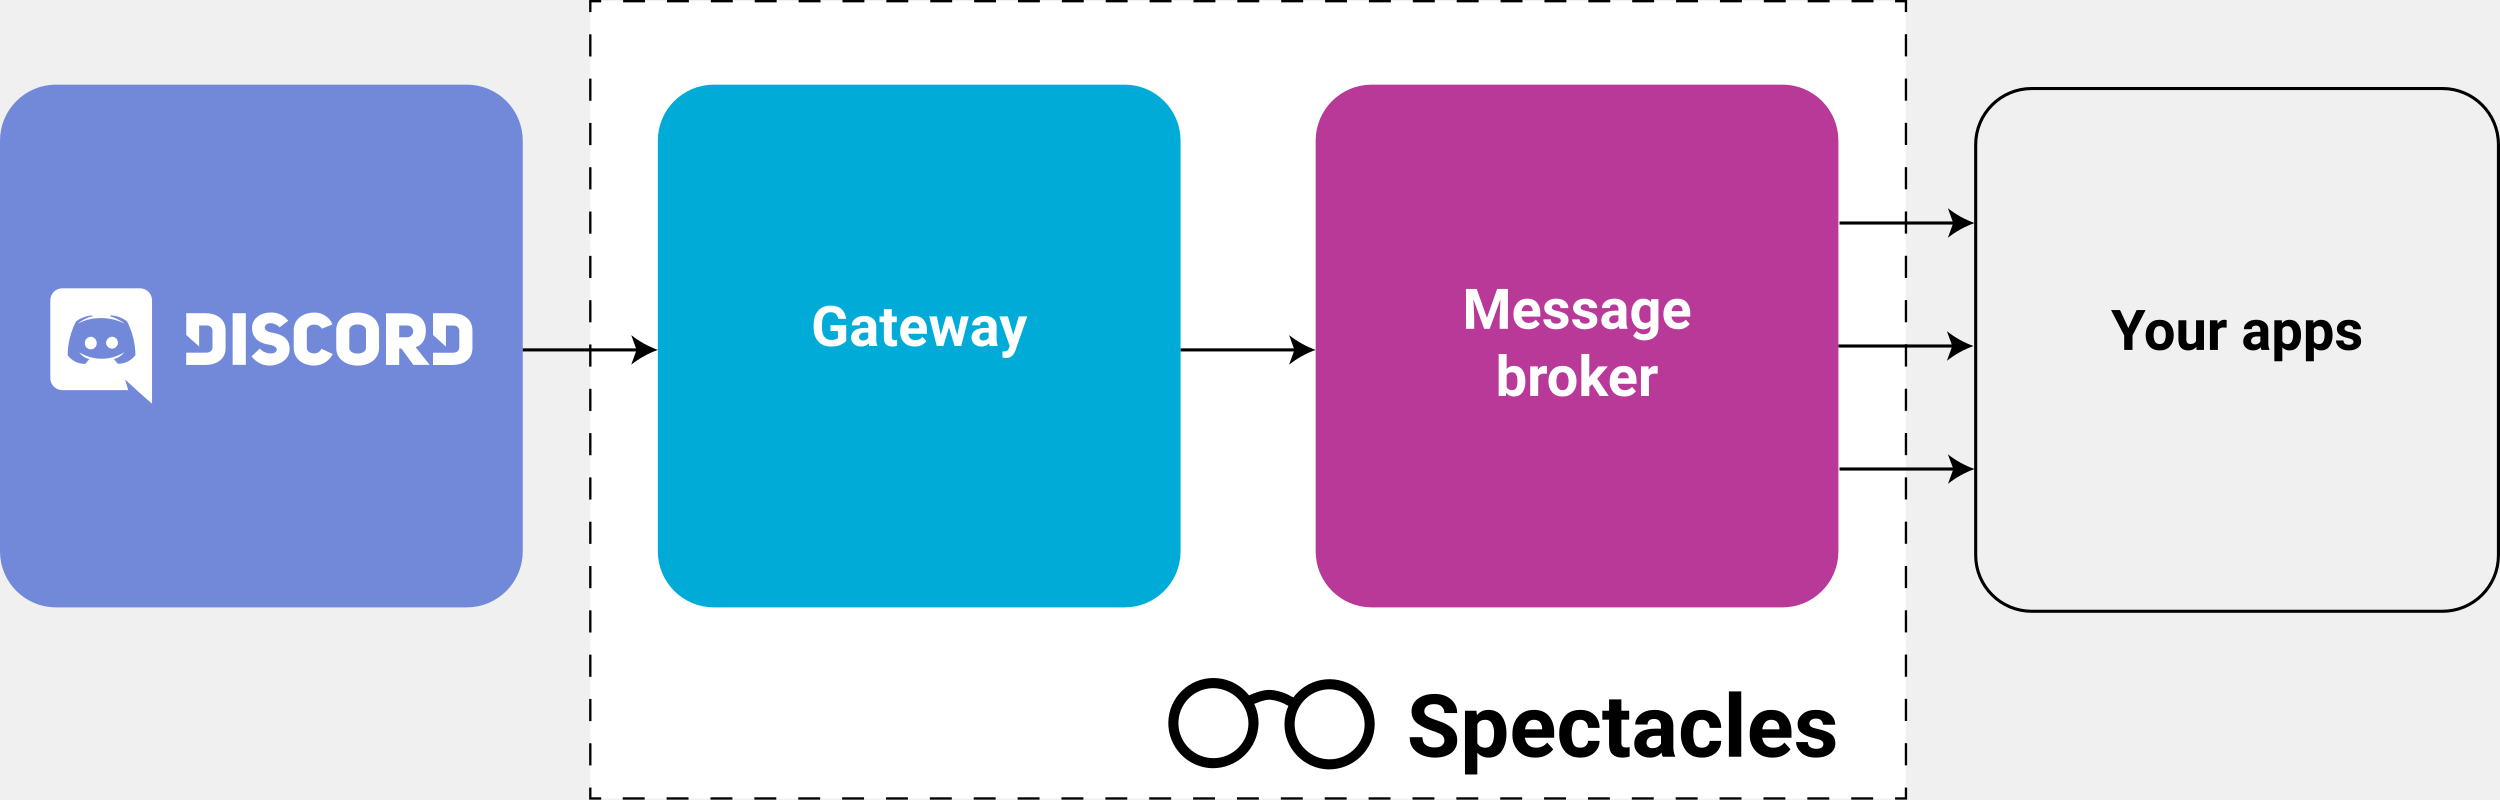
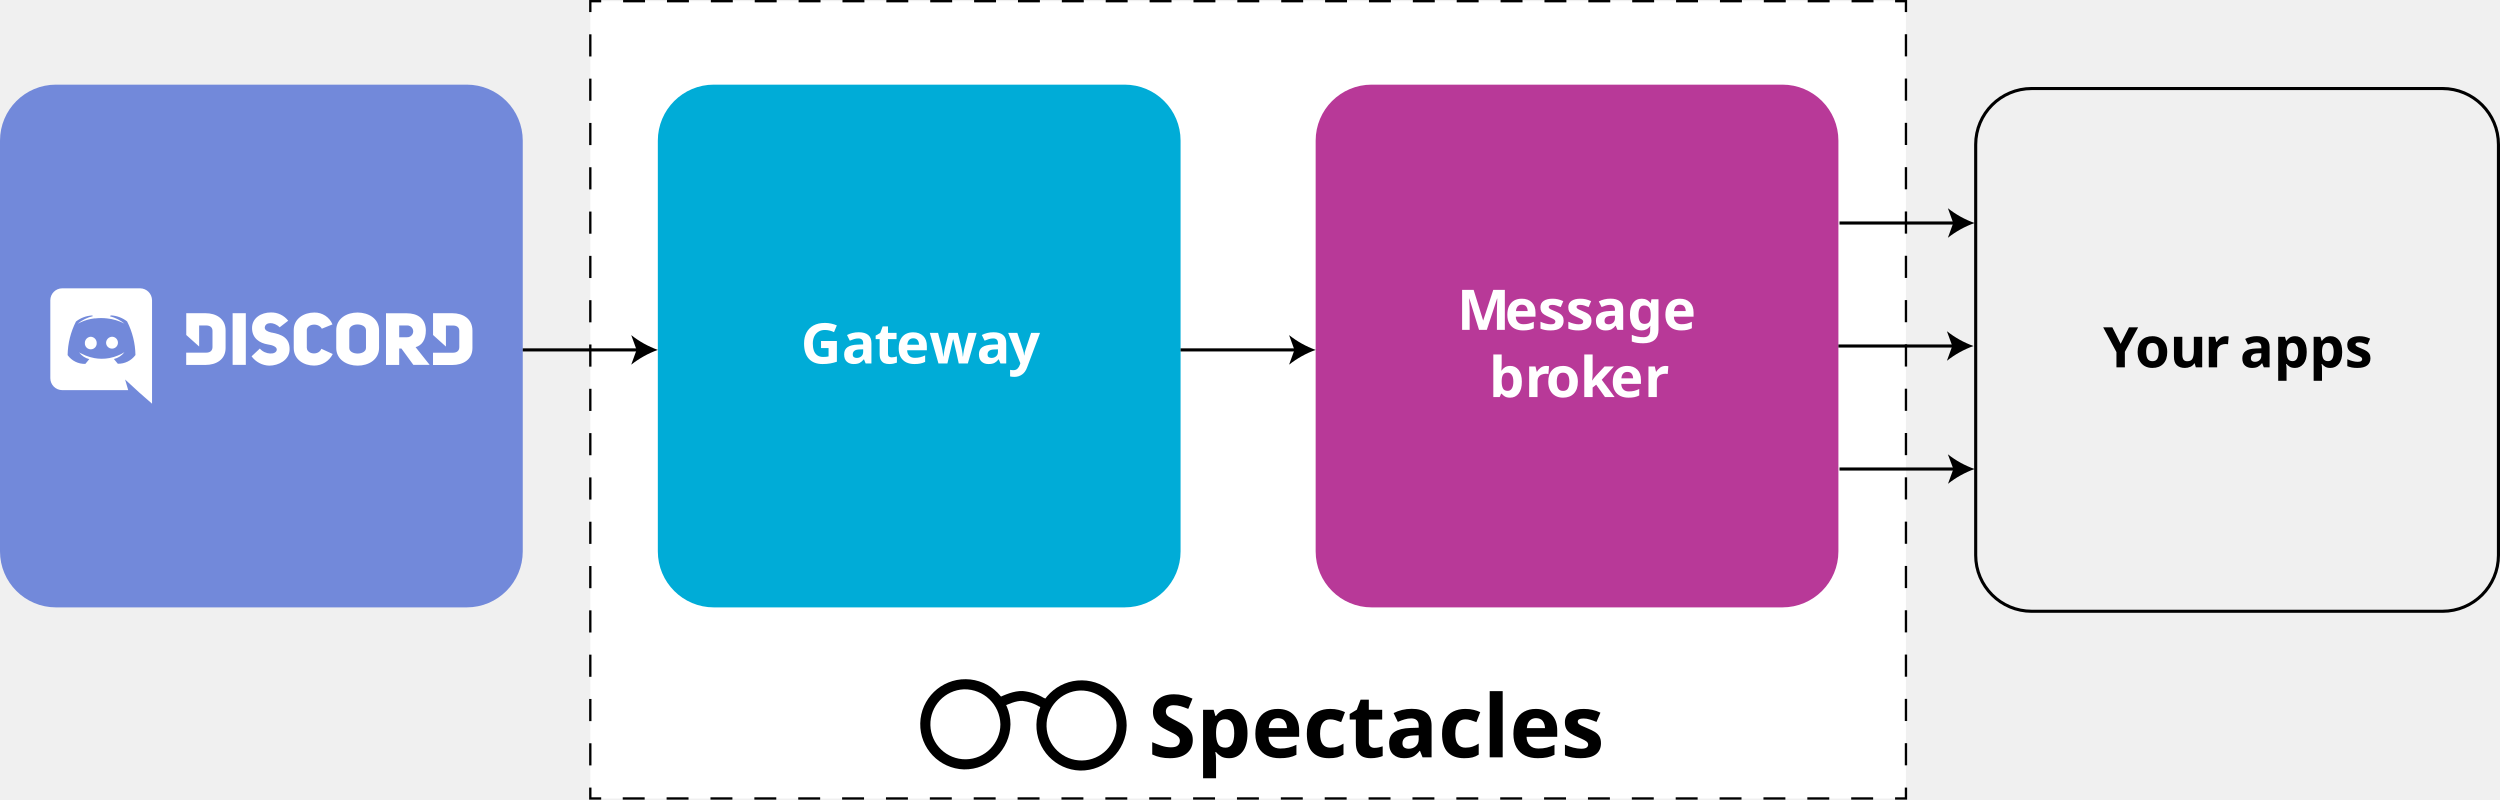
<svg xmlns="http://www.w3.org/2000/svg" viewBox="0 0 803.44 256.99">
  <defs>
-     <style>.cls-1,.cls-7{fill:#fff;}.cls-12,.cls-2,.cls-3,.cls-4{fill:none;stroke:#000;stroke-miterlimit:10;}.cls-2,.cls-3,.cls-4{stroke-width:0.75px;}.cls-3{stroke-dasharray:7.05 7.05;}.cls-4{stroke-dasharray:7.12 7.12;}.cls-5{fill:#7289da;}.cls-6{fill:#00acd7;}.cls-13,.cls-7{font-size:18px;}.cls-13,.cls-15,.cls-7{font-family:Roboto-Bold, Roboto;font-weight:700;}.cls-8{letter-spacing:-0.01em;}.cls-9{fill:#b83998;}.cls-10{letter-spacing:-0.02em;}.cls-11{letter-spacing:-0.01em;}.cls-14{letter-spacing:-0.03em;}.cls-15{font-size:28px;}</style>
+     <style>.cls-1,.cls-7{fill:#fff;}.cls-17,.cls-2,.cls-3,.cls-4{fill:none;stroke:#000;stroke-miterlimit:10;}.cls-2,.cls-3,.cls-4{stroke-width:0.75px;}.cls-3{stroke-dasharray:7.05 7.05;}.cls-4{stroke-dasharray:7.12 7.12;}.cls-5{fill:#7289da;}.cls-6{fill:#00acd7;}.cls-18,.cls-7{font-size:18px;}.cls-18,.cls-20,.cls-7{font-family:Raleway-ExtraBold, Raleway;font-weight:800;}.cls-8{letter-spacing:0em;}.cls-9{letter-spacing:-0.01em;}.cls-10{letter-spacing:-0.01em;}.cls-11{letter-spacing:-0.01em;}.cls-12{letter-spacing:-0.03em;}.cls-13{fill:#b83998;}.cls-14{letter-spacing:-0.01em;}.cls-15{letter-spacing:-0.03em;}.cls-16{letter-spacing:-0.02em;}.cls-19{letter-spacing:-0.09em;}.cls-20{font-size:28px;}</style>
  </defs>
  <g id="Layer_2" data-name="Layer 2">
    <g id="Layer_1-2" data-name="Layer 1">
      <rect class="cls-1" x="189.71" y="0.38" width="422.82" height="256.24" />
      <polyline class="cls-2" points="612.53 253.11 612.53 256.61 609.03 256.61" />
      <line class="cls-3" x1="601.98" y1="256.61" x2="196.73" y2="256.61" />
      <polyline class="cls-2" points="193.21 256.61 189.71 256.61 189.71 253.11" />
      <line class="cls-4" x1="189.71" y1="245.99" x2="189.71" y2="7.44" />
      <polyline class="cls-2" points="189.71 3.88 189.71 0.38 193.21 0.38" />
      <line class="cls-3" x1="200.25" y1="0.38" x2="605.51" y2="0.38" />
      <polyline class="cls-2" points="609.03 0.38 612.53 0.38 612.53 3.88" />
      <line class="cls-4" x1="612.53" y1="11" x2="612.53" y2="249.55" />
      <rect class="cls-5" y="27.2" width="168" height="168" rx="18" />
      <rect class="cls-6" x="211.41" y="27.2" width="168" height="168" rx="18" />
-       <text class="cls-7" transform="translate(260.66 111.2)">Gatew<tspan class="cls-8" x="50.95" y="0">a</tspan>
-         <tspan x="60.47" y="0">y</tspan>
+       <text class="cls-7" transform="translate(257.36 116.81)">G<tspan class="cls-8" x="13.18" y="0">a</tspan>
+         <tspan class="cls-9" x="23.65" y="0">t</tspan>
+         <tspan class="cls-10" x="30.65" y="0">e</tspan>
+         <tspan class="cls-11" x="41.27" y="0">wa</tspan>
+         <tspan class="cls-12" x="66.65" y="0">y</tspan>
      </text>
-       <rect class="cls-9" x="422.82" y="27.2" width="168" height="168" rx="18" />
-       <text class="cls-7" transform="translate(469.99 105.66)">Message<tspan x="10.68" y="21.6">b</tspan>
-         <tspan class="cls-10" x="20.82" y="21.6">r</tspan>
-         <tspan x="27.07" y="21.6">o</tspan>
-         <tspan class="cls-11" x="37.24" y="21.6">k</tspan>
-         <tspan x="46.68" y="21.6">er</tspan>
+       <rect class="cls-13" x="422.82" y="27.2" width="168" height="168" rx="18" />
+       <text class="cls-7" transform="translate(468.26 106.01)">
+         <tspan class="cls-14">M</tspan>
+         <tspan x="15.35" y="0">essage</tspan>
+         <tspan x="10.25" y="21.6">b</tspan>
+         <tspan class="cls-15" x="21.77" y="21.6">r</tspan>
+         <tspan x="28.5" y="21.6">o</tspan>
+         <tspan class="cls-12" x="39.48" y="21.6">k</tspan>
+         <tspan x="49.24" y="21.6">e</tspan>
+         <tspan class="cls-16" x="60.11" y="21.6">r</tspan>
      </text>
      <path class="cls-1" d="M36,108.22a2,2,0,0,0-1.91,2,1.91,1.91,0,1,0,1.91-2Zm-6.83,0a2,2,0,0,0-1.9,2,1.91,1.91,0,1,0,3.81,0A2,2,0,0,0,29.14,108.22Z" />
      <path class="cls-1" d="M45.05,92.66H20a3.84,3.84,0,0,0-3.83,3.83v25.06A3.84,3.84,0,0,0,20,125.38H41.2l-1-3.42,2.4,2.2,2.26,2.08,4,3.5V96.49A3.87,3.87,0,0,0,45.05,92.66Zm-7.21,24.21s-.68-.8-1.24-1.49A5.94,5.94,0,0,0,40,113.17a10.45,10.45,0,0,1-2.15,1.1,13.15,13.15,0,0,1-2.71.81,13.32,13.32,0,0,1-4.85,0,15,15,0,0,1-2.74-.8,11.79,11.79,0,0,1-1.37-.64l-.17-.09s-.05,0-.07,0c-.34-.19-.53-.32-.53-.32a5.85,5.85,0,0,0,3.28,2.19c-.56.71-1.26,1.53-1.26,1.53a6.79,6.79,0,0,1-5.7-2.82,24.69,24.69,0,0,1,2.69-10.81,9.27,9.27,0,0,1,5.24-1.94l.19.22a12.34,12.34,0,0,0-4.9,2.43s.41-.22,1.1-.52a14.83,14.83,0,0,1,4.24-1.18,1.87,1.87,0,0,1,.32,0,15.82,15.82,0,0,1,3.78,0A15.63,15.63,0,0,1,40,104a12.3,12.3,0,0,0-4.66-2.35l.26-.3a9.23,9.23,0,0,1,5.24,1.94,24.69,24.69,0,0,1,2.69,10.81,6.85,6.85,0,0,1-5.7,2.8Zm28.23-16.21H59.86v7L64,111.36v-6.77H66.2c1.4,0,2.09.67,2.09,1.76v5.18c0,1.08-.65,1.81-2.09,1.81H59.84v3.94h6.21c3.33,0,6.45-1.64,6.45-5.46v-5.57C72.52,102.36,69.4,100.66,66.07,100.66ZM98.6,111.82V106.1c0-2,3.7-2.52,4.83-.46l3.42-1.39a6.17,6.17,0,0,0-5.84-3.81c-3.32,0-6.61,1.92-6.61,5.66v5.72c0,3.78,3.29,5.67,6.54,5.67a6.68,6.68,0,0,0,6-3.72l-3.66-1.68c-.9,2.3-4.66,1.74-4.66-.27Zm-11.31-4.93c-1.29-.28-2.15-.75-2.21-1.55.08-1.93,3-2,4.79-.15l2.75-2.12A6.83,6.83,0,0,0,87,100.42c-3,0-6,1.72-6,5s2.43,4.86,5.11,5.28c1.36.18,2.88.72,2.84,1.66-.11,1.78-3.78,1.68-5.44-.34l-2.66,2.49a7.29,7.29,0,0,0,5.65,3c3,0,6.43-1.76,6.56-5,.19-4.06-2.77-5.09-5.72-5.63ZM74.76,117.27H79V100.66H74.76Zm70.62-16.61h-6.21v7l4.14,3.72v-6.77h2.2c1.4,0,2.1.67,2.1,1.76v5.18c0,1.08-.66,1.81-2.1,1.81h-6.35v3.94h6.22c3.33,0,6.45-1.64,6.45-5.46v-5.57C151.83,102.36,148.71,100.66,145.38,100.66Zm-30.46-.22c-3.44,0-6.86,1.87-6.86,5.7v5.67c0,3.79,3.44,5.7,6.9,5.7s6.86-1.91,6.86-5.7v-5.67C121.82,102.33,118.36,100.44,114.92,100.44Zm2.7,11.37c0,1.19-1.35,1.81-2.68,1.81s-2.69-.58-2.69-1.81v-5.67c0-1.21,1.31-1.87,2.62-1.87s2.75.58,2.75,1.87Zm19.24-5.67c-.1-3.89-2.75-5.46-6.17-5.46h-6.64v16.6h4.24V112H129l3.85,5.27h5.24l-4.53-5.7C135.6,111,136.86,109.21,136.86,106.14Zm-6.1,2.24h-2.47v-3.79h2.47A1.9,1.9,0,1,1,130.76,108.38Z" />
      <line class="cls-5" x1="168" y1="112.45" x2="211.41" y2="112.45" />
-       <line class="cls-12" x1="168" y1="112.45" x2="205.38" y2="112.45" />
+       <line class="cls-17" x1="168" y1="112.45" x2="205.38" y2="112.45" />
      <path d="M211.41,112.45a30.31,30.31,0,0,0-8.55,4.75l1.72-4.75-1.72-4.76A30.34,30.34,0,0,0,211.41,112.45Z" />
      <line class="cls-5" x1="379.41" y1="112.45" x2="422.82" y2="112.45" />
-       <line class="cls-12" x1="379.41" y1="112.45" x2="416.79" y2="112.45" />
+       <line class="cls-17" x1="379.41" y1="112.45" x2="416.79" y2="112.45" />
      <path d="M422.82,112.45a30.12,30.12,0,0,0-8.54,4.75l1.72-4.75-1.72-4.76A30.15,30.15,0,0,0,422.82,112.45Z" />
-       <rect class="cls-12" x="634.94" y="28.45" width="168" height="168" rx="18" />
-       <text class="cls-13" transform="translate(678.43 112.45)">
-         <tspan class="cls-14">Y</tspan>
-         <tspan x="10.56" y="0">our apps</tspan>
+       <rect class="cls-17" x="634.94" y="28.45" width="168" height="168" rx="18" />
+       <text class="cls-18" transform="translate(675.91 118.06)">
+         <tspan class="cls-19">Y</tspan>
+         <tspan x="10.26" y="0">ou</tspan>
+         <tspan class="cls-16" x="32.53" y="0">r</tspan>
+         <tspan x="39.29" y="0" xml:space="preserve"> apps</tspan>
      </text>
      <line class="cls-5" x1="590.82" y1="111.2" x2="634.24" y2="111.2" />
-       <line class="cls-12" x1="590.82" y1="111.2" x2="628.2" y2="111.2" />
+       <line class="cls-17" x1="590.82" y1="111.2" x2="628.2" y2="111.2" />
      <path d="M634.24,111.2a30.18,30.18,0,0,0-8.55,4.75l1.72-4.75-1.72-4.76A30,30,0,0,0,634.24,111.2Z" />
      <line class="cls-5" x1="591.18" y1="150.73" x2="634.59" y2="150.73" />
-       <line class="cls-12" x1="591.18" y1="150.73" x2="628.55" y2="150.73" />
+       <line class="cls-17" x1="591.18" y1="150.73" x2="628.55" y2="150.73" />
      <path d="M634.59,150.73a30.18,30.18,0,0,0-8.55,4.75l1.72-4.75L626,146A30,30,0,0,0,634.59,150.73Z" />
      <line class="cls-5" x1="591.18" y1="71.67" x2="634.59" y2="71.67" />
-       <line class="cls-12" x1="591.18" y1="71.67" x2="628.55" y2="71.67" />
+       <line class="cls-17" x1="591.18" y1="71.67" x2="628.55" y2="71.67" />
      <path d="M634.59,71.67A30.18,30.18,0,0,0,626,76.42l1.72-4.75L626,66.91A30,30,0,0,0,634.59,71.67Z" />
-       <text class="cls-15" transform="translate(452.08 243.2)">Spectacles</text>
+       <text class="cls-20" transform="translate(369.02 243.39)">Spectacles</text>
      <g id="layer1">
        <g id="g4533">
          <g id="path3680">
-             <path d="M389.53,246.89a14.5,14.5,0,1,1,14.94-14.49A14.74,14.74,0,0,1,389.53,246.89Zm0-25.73a11.25,11.25,0,1,0,11.69,11.24A11.49,11.49,0,0,0,389.53,221.16Z" />
+             <path d="M309.8,247.27a14.5,14.5,0,1,1,14.94-14.49A14.74,14.74,0,0,1,309.8,247.27Zm0-25.74a11.25,11.25,0,1,0,11.7,11.25A11.5,11.5,0,0,0,309.8,221.53Z" />
          </g>
          <g id="path3680-3">
-             <path d="M426.86,247.27a14.5,14.5,0,1,1,14.94-14.49A14.74,14.74,0,0,1,426.86,247.27Zm0-25.74a11.25,11.25,0,1,0,11.7,11.25A11.49,11.49,0,0,0,426.86,221.53Z" />
+             <path d="M347.14,247.64a14.5,14.5,0,1,1,14.94-14.49A14.74,14.74,0,0,1,347.14,247.64Zm0-25.73a11.25,11.25,0,1,0,11.69,11.24A11.49,11.49,0,0,0,347.14,221.91Z" />
          </g>
          <g id="path3707">
-             <path d="M415.86,227.55c-.49,0-.73-.13-2.08-.85l-.07,0a13.37,13.37,0,0,0-5.38-1.83c-2.13-.07-4.48,1-7,2.12l-1.31-2.89c2.71-1.22,5.5-2.49,8.37-2.39a15.72,15.72,0,0,1,6.77,2.2l.08,0c.83.45,1,.55,1.09.57a1.42,1.42,0,0,0-.51-.09Z" />
+             <path d="M336.14,227.93c-.5,0-.74-.13-2.08-.85l-.08,0a13,13,0,0,0-5.38-1.83c-2.12-.07-4.47,1-7,2.11l-1.3-2.88c2.7-1.22,5.5-2.49,8.36-2.4a15.94,15.94,0,0,1,6.78,2.21l.07,0c.84.44,1,.54,1.1.56a1.48,1.48,0,0,0-.51-.09Z" />
          </g>
        </g>
      </g>
    </g>
  </g>
</svg>
